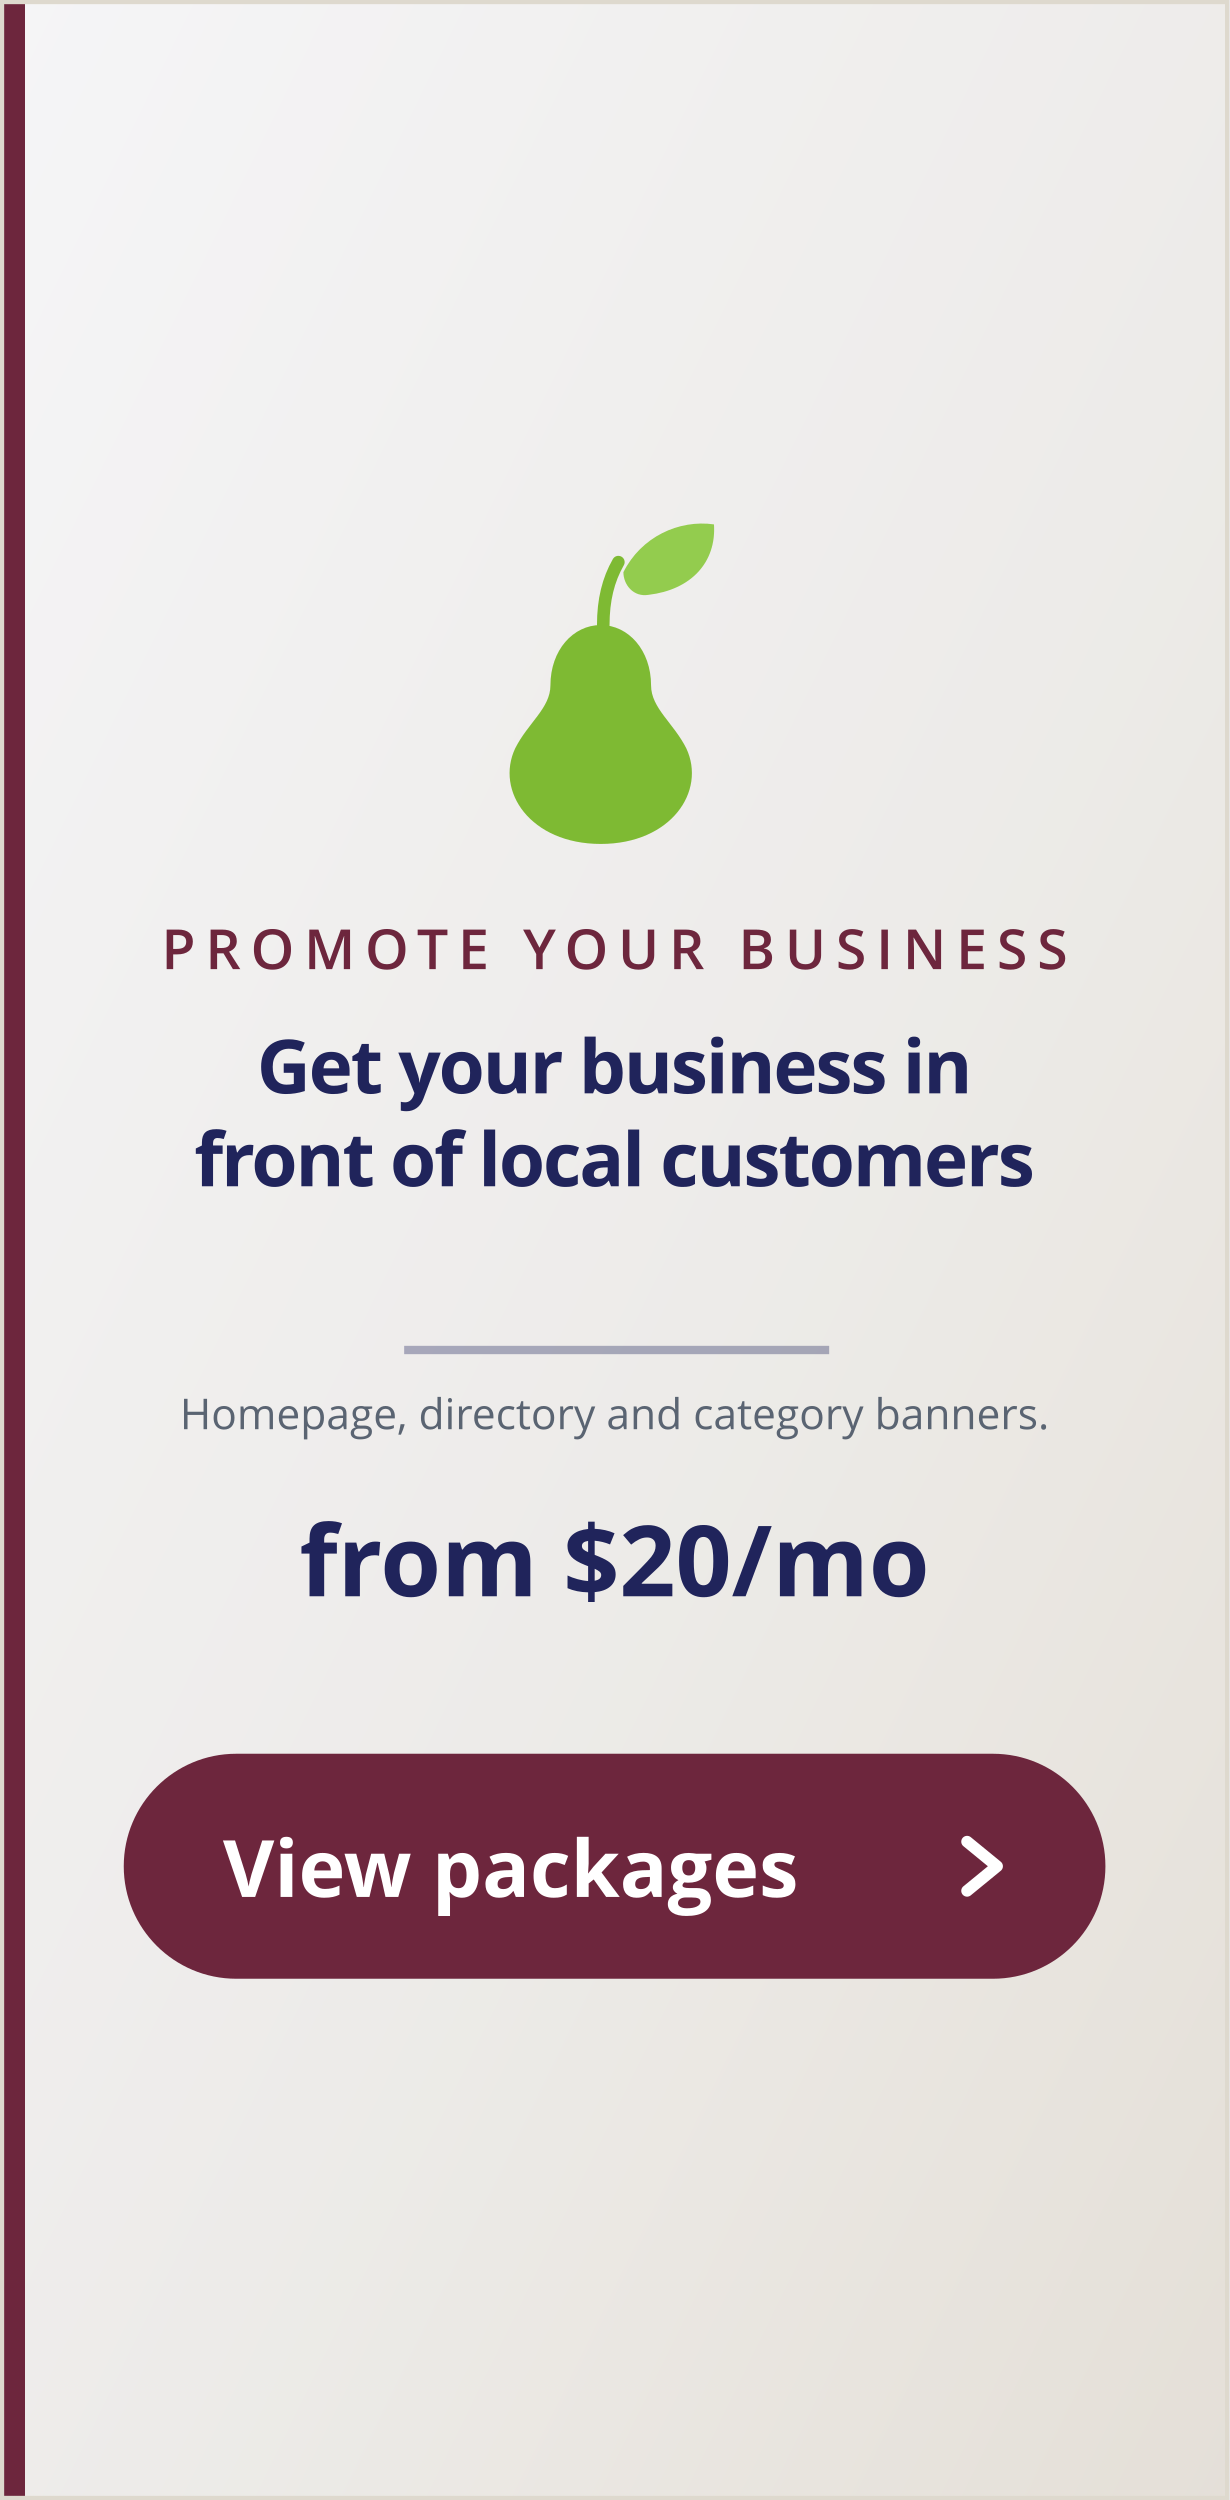
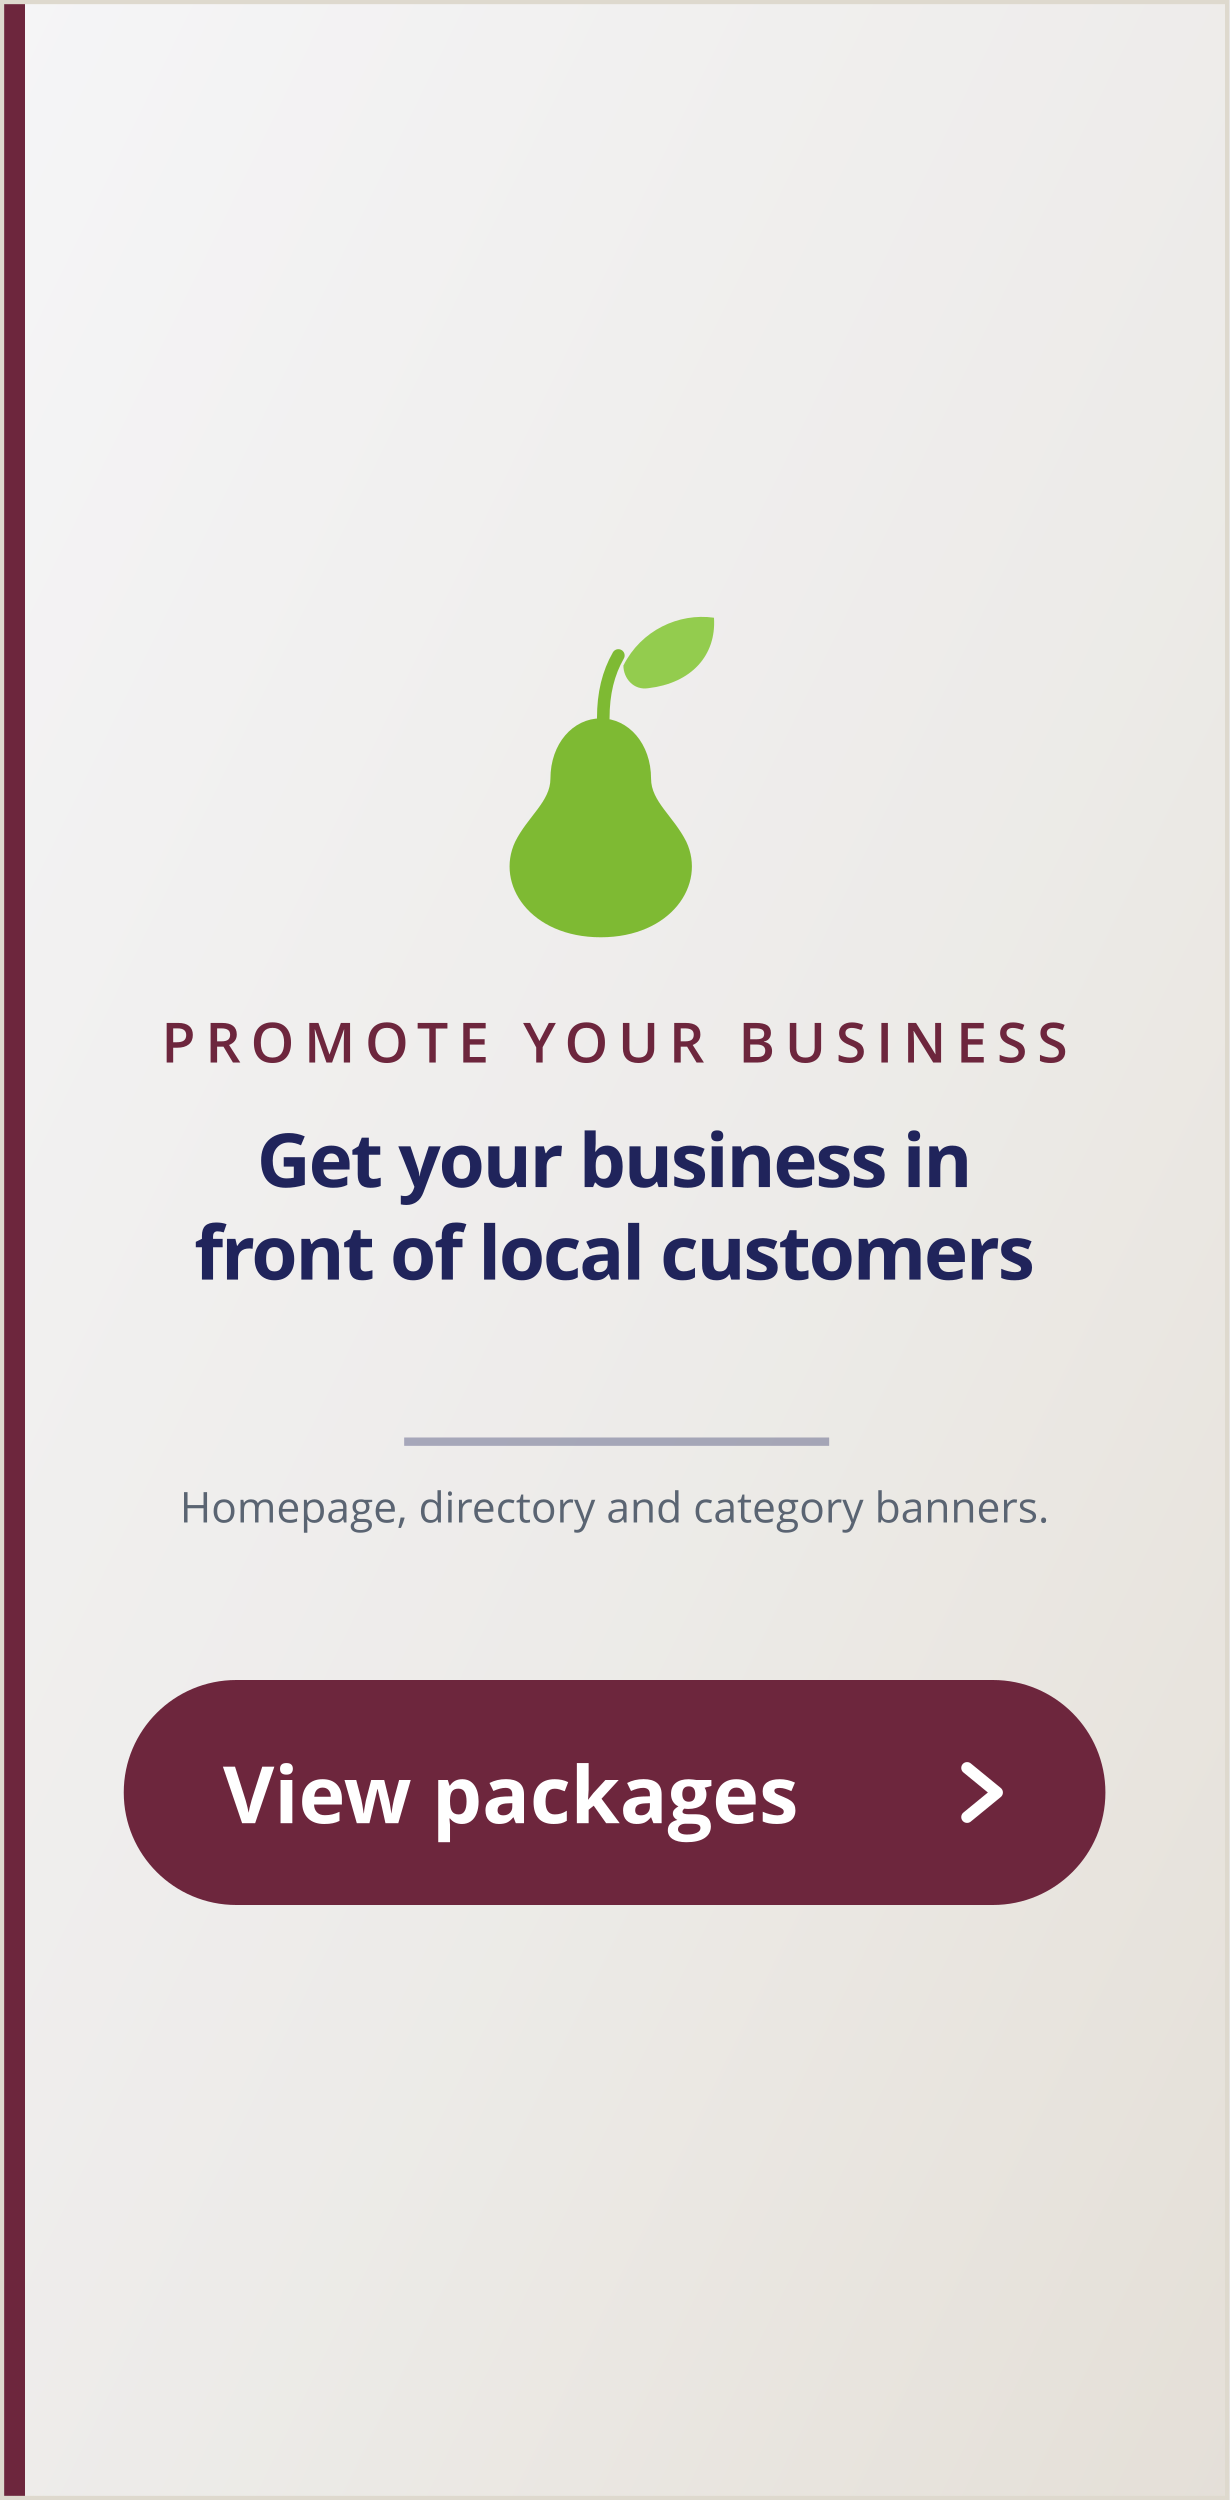
<svg xmlns="http://www.w3.org/2000/svg" viewBox="0 0 295 600" width="295" height="600" role="img" aria-label="Get your business in front of local customers on Pearland411">
  <defs>
    <linearGradient id="gcream295x600" x1="0" y1="0" x2="1" y2="1">
      <stop offset="0" stop-color="#FFFFFF" />
      <stop offset="0.55" stop-color="#F7F5F0" />
      <stop offset="1" stop-color="#EDE8DE" />
    </linearGradient>
  </defs>
  <rect width="295" height="600" fill="url(#gcream295x600)" />
  <g opacity="0.05" fill="#20245B">
    <circle cx="266" cy="-72" r="510" />
    <circle cx="18" cy="630" r="372" />
  </g>
  <rect x="0" y="0" width="6" height="600" fill="#6D263D" />
  <rect x="0.5" y="0.5" width="294" height="599" fill="none" stroke="#DED9CE" stroke-width="1" />
-   <g transform="translate(147.5 164.2)">
+   <g transform="translate(147.5 186.6)">
    <g transform="scale(0.6039) translate(-5.5 16.5)">
      <g transform="scale(1.0)" opacity="0.95">
        <path d="M0-40c-11 0-20 10-20 24 0 9-9 15-14 25-8 17 6 38 34 38s42-21 34-38c-5-10-14-16-14-25 0-14-9-24-20-24z" fill="#79B82A" />
        <path d="M1-40c0-10 2-18 6-25" stroke="#79B82A" stroke-width="5" stroke-linecap="round" fill="none" />
        <path d="M9-61c7-14 22-21 36-19 1 15-9 26-26 28-6 1-10-4-10-9z" fill="#8FCB46" />
      </g>
    </g>
  </g>
-   <text x="147.5" y="232.6" text-anchor="middle" font-family="'Open Sans',system-ui,-apple-system,'Segoe UI',Roboto,Arial,sans-serif" font-size="13.3" font-weight="600" fill="#6D263D" letter-spacing="2.36">PROMOTE YOUR BUSINESS</text>
-   <text x="147.5" y="262.4" text-anchor="middle" font-family="'Poppins','Open Sans',system-ui,-apple-system,'Segoe UI',Roboto,Arial,sans-serif" font-size="17.9" font-weight="700" fill="#20245B" letter-spacing="-0.50">Get your business in</text>
-   <text x="147.5" y="284.7" text-anchor="middle" font-family="'Poppins','Open Sans',system-ui,-apple-system,'Segoe UI',Roboto,Arial,sans-serif" font-size="17.9" font-weight="700" fill="#20245B" letter-spacing="-0.50">front of local customers</text>
-   <path d="M97 324h102" stroke="#20245B" stroke-width="2" opacity="0.35" />
-   <text x="147.5" y="343.0" text-anchor="middle" font-family="'Open Sans',system-ui,-apple-system,'Segoe UI',Roboto,Arial,sans-serif" font-size="10.2" font-weight="400" fill="#5A6472">Homepage, directory and category banners.</text>
-   <text x="147.5" y="383.1" text-anchor="middle" font-family="'Poppins','Open Sans',system-ui,-apple-system,'Segoe UI',Roboto,Arial,sans-serif" font-size="23.6" font-weight="700" fill="#20245B">from $20/mo</text>
+   <text x="147.5" y="255.0" text-anchor="middle" font-family="'Open Sans',system-ui,-apple-system,'Segoe UI',Roboto,Arial,sans-serif" font-size="13.3" font-weight="600" fill="#6D263D" letter-spacing="2.36">PROMOTE YOUR BUSINESS</text>
+   <text x="147.5" y="284.9" text-anchor="middle" font-family="'Poppins','Open Sans',system-ui,-apple-system,'Segoe UI',Roboto,Arial,sans-serif" font-size="17.9" font-weight="700" fill="#20245B" letter-spacing="-0.50">Get your business in</text>
+   <text x="147.5" y="307.1" text-anchor="middle" font-family="'Poppins','Open Sans',system-ui,-apple-system,'Segoe UI',Roboto,Arial,sans-serif" font-size="17.9" font-weight="700" fill="#20245B" letter-spacing="-0.50">front of local customers</text>
+   <path d="M97 346h102" stroke="#20245B" stroke-width="2" opacity="0.35" />
+   <text x="147.5" y="365.4" text-anchor="middle" font-family="'Open Sans',system-ui,-apple-system,'Segoe UI',Roboto,Arial,sans-serif" font-size="10.2" font-weight="400" fill="#5A6472">Homepage, directory and category banners.</text>
  <g>
-     <rect x="29.7" y="420.9" width="235.6" height="54.0" rx="27.0" fill="#6D263D" />
-     <text x="53.5" y="447.9" dominant-baseline="central" font-family="'Poppins','Open Sans',system-ui,-apple-system,'Segoe UI',Roboto,Arial,sans-serif" font-size="19.0" font-weight="700" fill="#FFFFFF">View packages</text>
-     <path d="M232.1 442.0L239.3 447.9L232.1 453.8" fill="none" stroke="#FFFFFF" stroke-width="2.8" stroke-linecap="round" stroke-linejoin="round" />
+     <rect x="29.7" y="403.2" width="235.6" height="54.0" rx="27.0" fill="#6D263D" />
+     <text x="53.5" y="430.2" dominant-baseline="central" font-family="'Poppins','Open Sans',system-ui,-apple-system,'Segoe UI',Roboto,Arial,sans-serif" font-size="19.0" font-weight="700" fill="#FFFFFF">View packages</text>
+     <path d="M232.1 424.3L239.3 430.2L232.1 436.1" fill="none" stroke="#FFFFFF" stroke-width="2.8" stroke-linecap="round" stroke-linejoin="round" />
  </g>
</svg>
